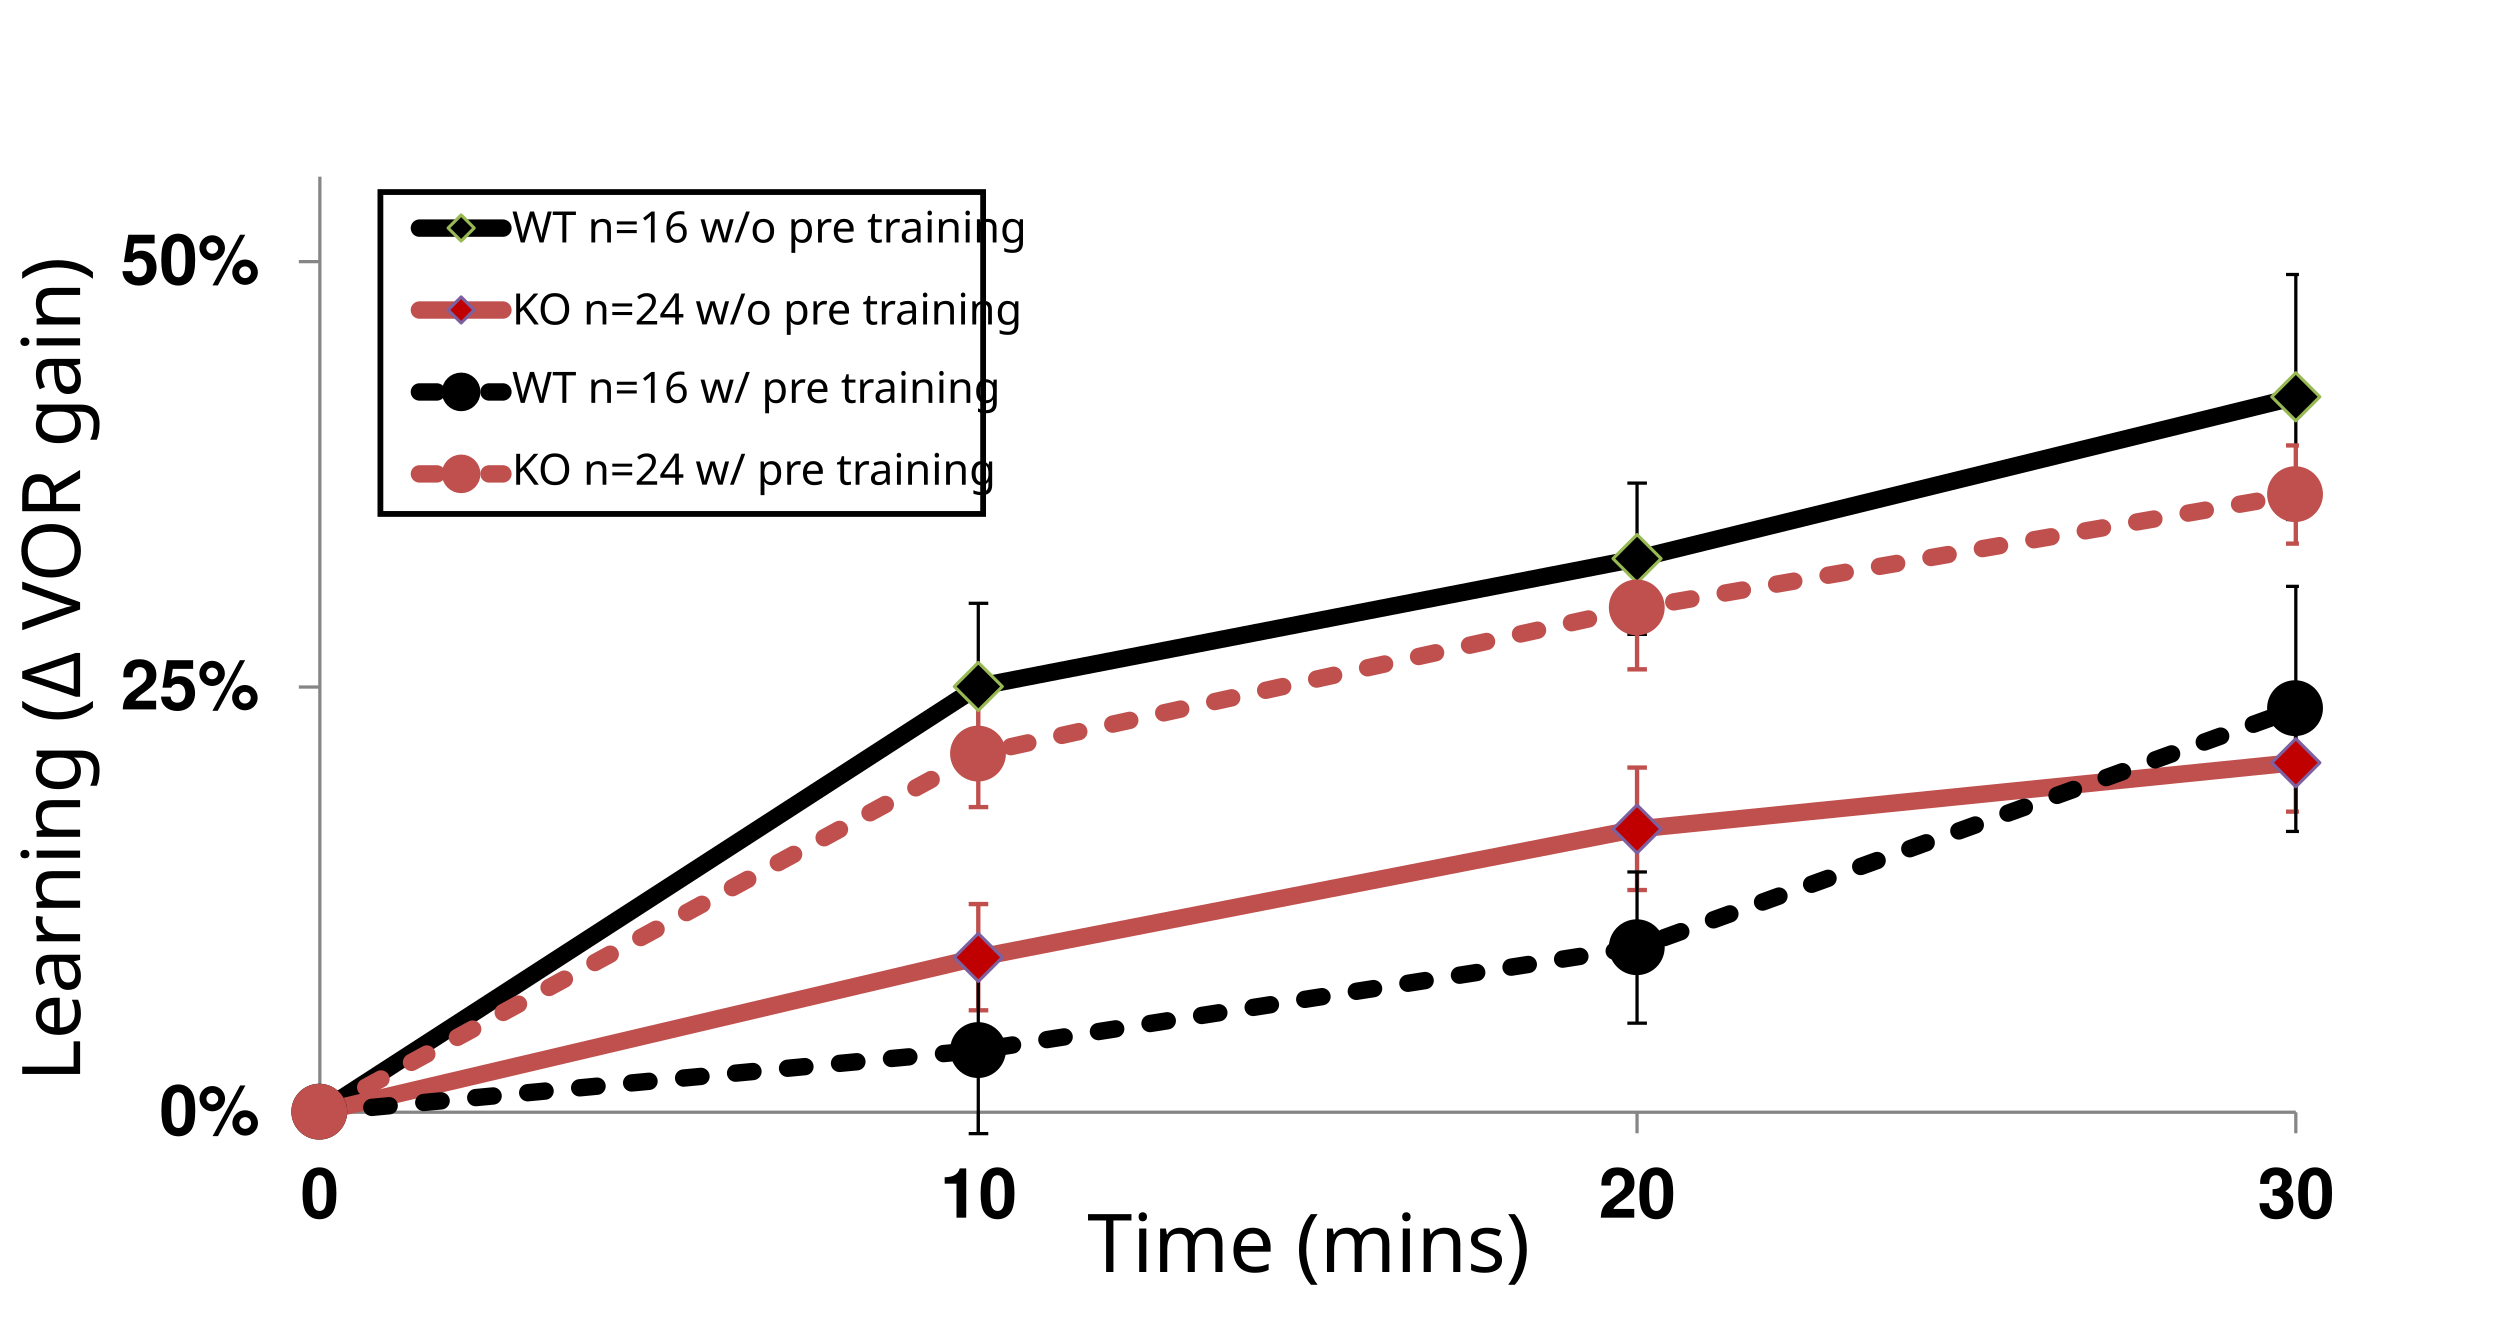
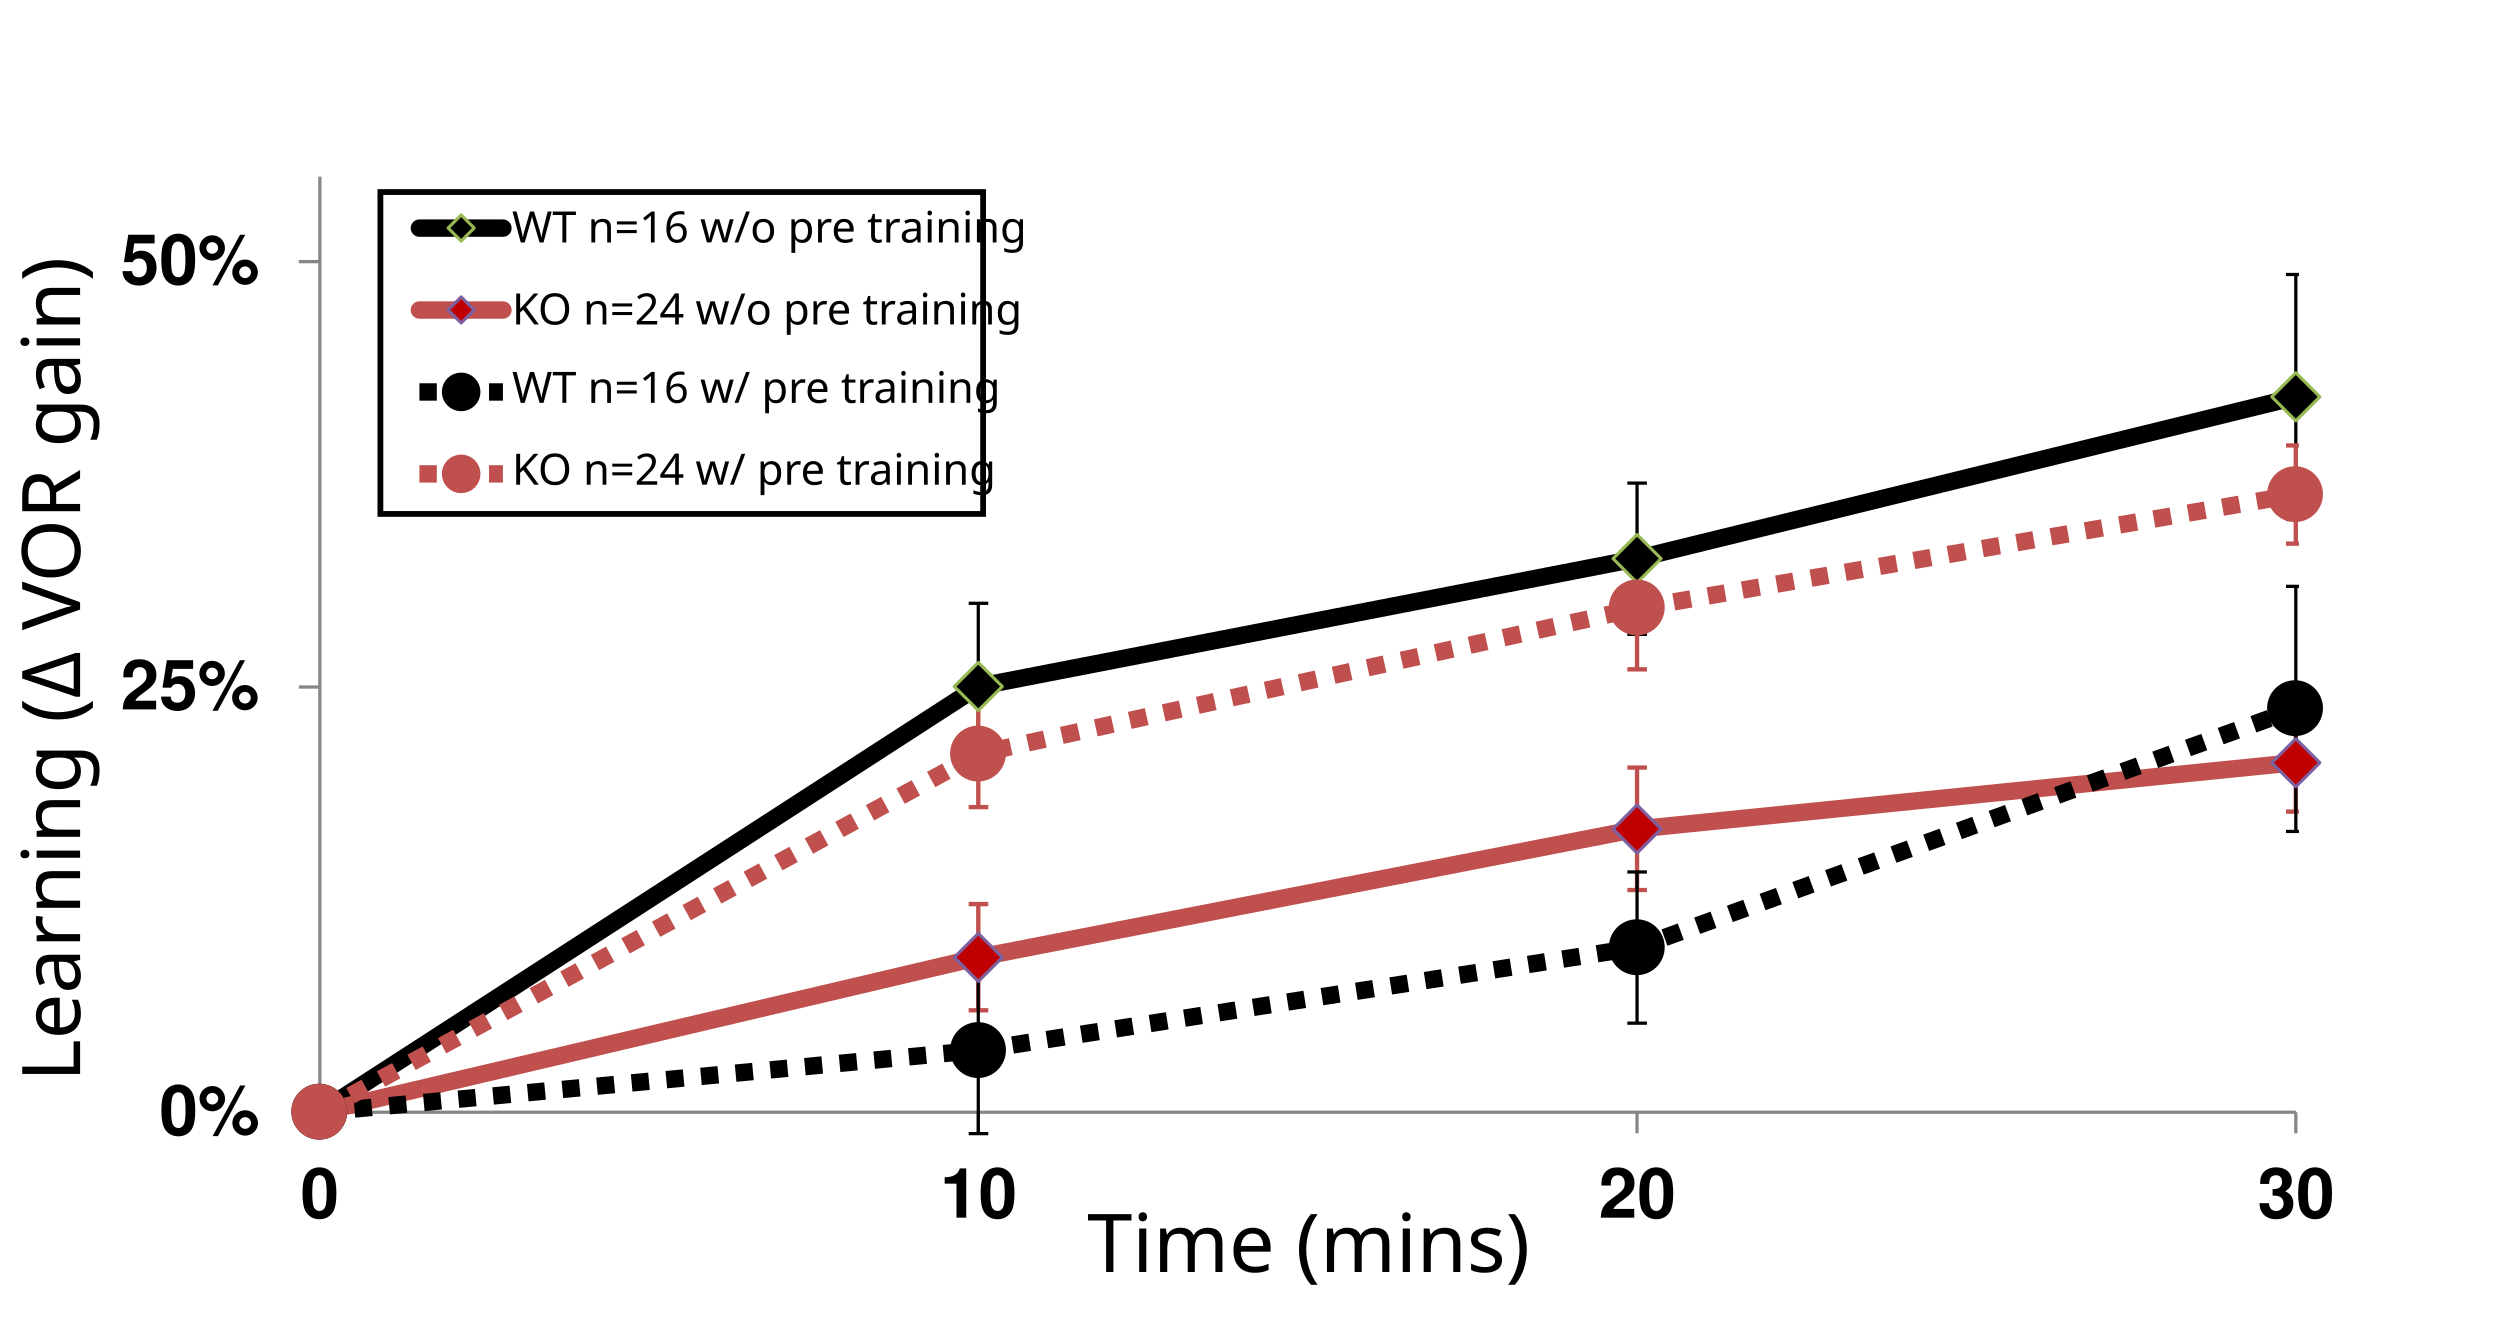
<svg xmlns="http://www.w3.org/2000/svg" id="svg2" version="1.1" width="863.69" height="455.35" xml:space="preserve">
  <defs id="defs6">
    <clipPath clipPathUnits="userSpaceOnUse" id="clipPath28">
      <path d="m 138.92,122.89 547.07,0 0,376.11 -547.07,0 0,-376.11 z" clip-rule="evenodd" id="path30" />
    </clipPath>
    <clipPath clipPathUnits="userSpaceOnUse" id="clipPath46">
      <path d="m 138.92,122.89 547.07,0 0,376.11 -547.07,0 0,-376.11 z" clip-rule="evenodd" id="path48" />
    </clipPath>
    <clipPath clipPathUnits="userSpaceOnUse" id="clipPath56">
      <path d="m 138.92,122.89 547.07,0 0,376.11 -547.07,0 0,-376.11 z" clip-rule="evenodd" id="path58" />
    </clipPath>
    <clipPath clipPathUnits="userSpaceOnUse" id="clipPath66">
      <path d="m 138.92,122.89 547.07,0 0,376.11 -547.07,0 0,-376.11 z" clip-rule="evenodd" id="path68" />
    </clipPath>
    <clipPath clipPathUnits="userSpaceOnUse" id="clipPath84">
      <path d="m 138.92,122.89 547.07,0 0,376.11 -547.07,0 0,-376.11 z" clip-rule="evenodd" id="path86" />
    </clipPath>
    <clipPath clipPathUnits="userSpaceOnUse" id="clipPath94">
      <path d="m 138.92,122.89 547.07,0 0,376.11 -547.07,0 0,-376.11 z" clip-rule="evenodd" id="path96" />
    </clipPath>
    <clipPath clipPathUnits="userSpaceOnUse" id="clipPath104">
      <path d="m 138.92,122.89 547.07,0 0,376.11 -547.07,0 0,-376.11 z" clip-rule="evenodd" id="path106" />
    </clipPath>
    <clipPath clipPathUnits="userSpaceOnUse" id="clipPath122">
      <path d="m 138.92,122.89 547.07,0 0,376.11 -547.07,0 0,-376.11 z" clip-rule="evenodd" id="path124" />
    </clipPath>
    <clipPath clipPathUnits="userSpaceOnUse" id="clipPath132">
      <path d="m 138.92,122.89 547.07,0 0,376.11 -547.07,0 0,-376.11 z" clip-rule="evenodd" id="path134" />
    </clipPath>
    <clipPath clipPathUnits="userSpaceOnUse" id="clipPath142">
      <path d="m 138.92,122.89 547.07,0 0,376.11 -547.07,0 0,-376.11 z" clip-rule="evenodd" id="path144" />
    </clipPath>
    <clipPath clipPathUnits="userSpaceOnUse" id="clipPath160">
      <path d="m 138.92,122.89 547.07,0 0,376.11 -547.07,0 0,-376.11 z" clip-rule="evenodd" id="path162" />
    </clipPath>
    <clipPath clipPathUnits="userSpaceOnUse" id="clipPath170">
      <path d="m 138.92,122.89 547.07,0 0,376.11 -547.07,0 0,-376.11 z" clip-rule="evenodd" id="path172" />
    </clipPath>
    <clipPath clipPathUnits="userSpaceOnUse" id="clipPath180">
      <path d="m 138.92,122.03 547.07,0 0,376.98 -547.07,0 0,-376.98 z" clip-rule="evenodd" id="path182" />
    </clipPath>
    <clipPath clipPathUnits="userSpaceOnUse" id="clipPath206">
      <path d="m 138.92,122.03 547.07,0 0,376.98 -547.07,0 0,-376.98 z" clip-rule="evenodd" id="path208" />
    </clipPath>
    <clipPath clipPathUnits="userSpaceOnUse" id="clipPath232">
      <path d="m 138.92,122.03 547.07,0 0,376.98 -547.07,0 0,-376.98 z" clip-rule="evenodd" id="path234" />
    </clipPath>
    <clipPath clipPathUnits="userSpaceOnUse" id="clipPath258">
      <path d="m 138.92,122.03 547.07,0 0,376.98 -547.07,0 0,-376.98 z" clip-rule="evenodd" id="path260" />
    </clipPath>
    <clipPath clipPathUnits="userSpaceOnUse" id="clipPath284">
      <path d="m 51,64.56 690.12,0 0,482.76 -690.12,0 0,-482.76 z" clip-rule="evenodd" id="path286" />
    </clipPath>
    <clipPath clipPathUnits="userSpaceOnUse" id="clipPath296">
      <path d="m 51,64.56 690.12,0 0,482.76 -690.12,0 0,-482.76 z" clip-rule="evenodd" id="path298" />
    </clipPath>
    <clipPath clipPathUnits="userSpaceOnUse" id="clipPath308">
      <path d="m 51,64.56 690.12,0 0,482.76 -690.12,0 0,-482.76 z" clip-rule="evenodd" id="path310" />
    </clipPath>
    <clipPath clipPathUnits="userSpaceOnUse" id="clipPath320">
      <path d="m 51,64.56 690.12,0 0,482.76 -690.12,0 0,-482.76 z" clip-rule="evenodd" id="path322" />
    </clipPath>
    <clipPath clipPathUnits="userSpaceOnUse" id="clipPath332">
      <path d="m 51,64.56 690.12,0 0,482.76 -690.12,0 0,-482.76 z" clip-rule="evenodd" id="path334" />
    </clipPath>
    <clipPath clipPathUnits="userSpaceOnUse" id="clipPath344">
      <path d="m 51,64.56 690.12,0 0,482.76 -690.12,0 0,-482.76 z" clip-rule="evenodd" id="path346" />
    </clipPath>
    <clipPath clipPathUnits="userSpaceOnUse" id="clipPath356">
      <path d="m 51,64.56 690.12,0 0,482.76 -690.12,0 0,-482.76 z" clip-rule="evenodd" id="path358" />
    </clipPath>
    <clipPath clipPathUnits="userSpaceOnUse" id="clipPath368">
      <path d="m 51,64.56 690.12,0 0,482.76 -690.12,0 0,-482.76 z" clip-rule="evenodd" id="path370" />
    </clipPath>
    <clipPath clipPathUnits="userSpaceOnUse" id="clipPath380">
      <path d="m 51,64.56 690.12,0 0,482.76 -690.12,0 0,-482.76 z" clip-rule="evenodd" id="path382" />
    </clipPath>
    <clipPath clipPathUnits="userSpaceOnUse" id="clipPath398">
      <path d="m 51,64.56 690.12,0 0,482.76 -690.12,0 0,-482.76 z" clip-rule="evenodd" id="path400" />
    </clipPath>
    <clipPath clipPathUnits="userSpaceOnUse" id="clipPath416">
      <path d="m 51,64.56 690.12,0 0,482.76 -690.12,0 0,-482.76 z" clip-rule="evenodd" id="path418" />
    </clipPath>
    <clipPath clipPathUnits="userSpaceOnUse" id="clipPath434">
      <path d="m 51,64.56 690.12,0 0,482.76 -690.12,0 0,-482.76 z" clip-rule="evenodd" id="path436" />
    </clipPath>
    <clipPath clipPathUnits="userSpaceOnUse" id="clipPath452">
      <path d="m 51,64.56 690.12,0 0,482.76 -690.12,0 0,-482.76 z" clip-rule="evenodd" id="path454" />
    </clipPath>
  </defs>
  <g id="g10" transform="matrix(1.25,0,0,-1.25,-63.26394,684.7361)">
    <path d="m 139.01,239.629 0,259.341" style="fill:none;stroke:#868686;stroke-width:0.902;stroke-linecap:butt;stroke-linejoin:round;stroke-miterlimit:10;stroke-opacity:1;stroke-dasharray:none" id="path16" />
    <path d="m 133.2,240.33 5.81,0 m -5.81,117.58 5.81,0 m -5.81,117.56 5.81,0" style="fill:none;stroke:#868686;stroke-width:0.902;stroke-linecap:butt;stroke-linejoin:round;stroke-miterlimit:10;stroke-opacity:1;stroke-dasharray:none" id="path18" />
    <path d="m 139.01,240.38 546.12,0" style="fill:none;stroke:#868686;stroke-width:0.902;stroke-linecap:butt;stroke-linejoin:round;stroke-miterlimit:10;stroke-opacity:1;stroke-dasharray:none" id="path20" />
    <path d="m 139.01,240.38 0,-5.8 m 181.98,5.8 0,-5.8 m 182.07,5.8 0,-5.8 m 182.07,5.8 0,-5.8" style="fill:none;stroke:#868686;stroke-width:0.902;stroke-linecap:butt;stroke-linejoin:round;stroke-miterlimit:10;stroke-opacity:1;stroke-dasharray:none" id="path22" />
    <g id="g24">
      <g id="g26" clip-path="url(#clipPath28)">
        <path d="m 136.3,240.38 5.41,0 m -5.41,0 5.41,0" style="fill:none;stroke:#000000;stroke-width:0.902;stroke-linecap:butt;stroke-linejoin:round;stroke-miterlimit:10;stroke-opacity:1;stroke-dasharray:none" id="path32" />
      </g>
    </g>
    <path d="m 320.99,358.05 0,-22.99 m 0,22.99 0,23 m -2.65,-45.99 5.41,0 m -5.41,45.99 5.41,0" style="fill:#000000;fill-opacity:1;fill-rule:nonzero;stroke:none" id="path34" />
    <path d="m 320.99,358.05 0,-22.99 m 0,22.99 0,23 m -2.65,-45.99 5.41,0 m -5.41,45.99 5.41,0" style="fill:none;stroke:#000000;stroke-width:0.902;stroke-linecap:butt;stroke-linejoin:round;stroke-miterlimit:10;stroke-opacity:1;stroke-dasharray:none" id="path36" />
    <path d="m 503.06,393.4 0,-20.93 m 0,20.93 0,20.87 m -2.68,-41.8 5.41,0 m -5.41,41.8 5.41,0" style="fill:#000000;fill-opacity:1;fill-rule:nonzero;stroke:none" id="path38" />
    <path d="m 503.06,393.4 0,-20.93 m 0,20.93 0,20.87 m -2.68,-41.8 5.41,0 m -5.41,41.8 5.41,0" style="fill:none;stroke:#000000;stroke-width:0.902;stroke-linecap:butt;stroke-linejoin:round;stroke-miterlimit:10;stroke-opacity:1;stroke-dasharray:none" id="path40" />
    <g id="g42">
      <g id="g44" clip-path="url(#clipPath46)">
        <path d="m 685.13,438.12 0,-33.92 m 0,33.92 0,33.81 m -2.71,-67.73 5.41,0 m -5.41,67.73 5.41,0" style="fill:#000000;fill-opacity:1;fill-rule:nonzero;stroke:none" id="path50" />
      </g>
    </g>
    <g id="g52">
      <g id="g54" clip-path="url(#clipPath56)">
        <path d="m 685.13,438.12 0,-33.92 m 0,33.92 0,33.81 m -2.71,-67.73 5.41,0 m -5.41,67.73 5.41,0" style="fill:none;stroke:#000000;stroke-width:0.902;stroke-linecap:butt;stroke-linejoin:round;stroke-miterlimit:10;stroke-opacity:1;stroke-dasharray:none" id="path60" />
      </g>
    </g>
    <g id="g62">
      <g id="g64" clip-path="url(#clipPath66)">
        <path d="m 136.3,240.38 5.41,0 m -5.41,0 5.41,0" style="fill:none;stroke:#c0504d;stroke-width:1.202;stroke-linecap:butt;stroke-linejoin:round;stroke-miterlimit:10;stroke-opacity:1;stroke-dasharray:none" id="path70" />
      </g>
    </g>
    <path d="m 320.99,283.18 0,-14.62 m 0,14.62 0,14.74 m -2.65,-29.36 5.41,0 m -5.41,29.36 5.41,0" style="fill:#000000;fill-opacity:1;fill-rule:nonzero;stroke:none" id="path72" />
    <path d="m 320.99,283.18 0,-14.62 m 0,14.62 0,14.74 m -2.65,-29.36 5.41,0 m -5.41,29.36 5.41,0" style="fill:none;stroke:#c0504d;stroke-width:1.202;stroke-linecap:butt;stroke-linejoin:round;stroke-miterlimit:10;stroke-opacity:1;stroke-dasharray:none" id="path74" />
    <path d="m 503.06,318.67 0,-16.87 m 0,16.87 0,16.98 m -2.68,-33.85 5.41,0 m -5.41,33.85 5.41,0" style="fill:#000000;fill-opacity:1;fill-rule:nonzero;stroke:none" id="path76" />
    <path d="m 503.06,318.67 0,-16.87 m 0,16.87 0,16.98 m -2.68,-33.85 5.41,0 m -5.41,33.85 5.41,0" style="fill:none;stroke:#c0504d;stroke-width:1.202;stroke-linecap:butt;stroke-linejoin:round;stroke-miterlimit:10;stroke-opacity:1;stroke-dasharray:none" id="path78" />
    <g id="g80">
      <g id="g82" clip-path="url(#clipPath84)">
        <path d="m 685.13,336.99 0,-13.52 m 0,13.52 0,13.63 m -2.71,-27.15 5.41,0 m -5.41,27.15 5.41,0" style="fill:#000000;fill-opacity:1;fill-rule:nonzero;stroke:none" id="path88" />
      </g>
    </g>
    <g id="g90">
      <g id="g92" clip-path="url(#clipPath94)">
        <path d="m 685.13,336.99 0,-13.52 m 0,13.52 0,13.63 m -2.71,-27.15 5.41,0 m -5.41,27.15 5.41,0" style="fill:none;stroke:#c0504d;stroke-width:1.202;stroke-linecap:butt;stroke-linejoin:round;stroke-miterlimit:10;stroke-opacity:1;stroke-dasharray:none" id="path98" />
      </g>
    </g>
    <g id="g100">
      <g id="g102" clip-path="url(#clipPath104)">
        <path d="m 136.3,240.38 5.41,0 m -5.41,0 5.41,0" style="fill:none;stroke:#000000;stroke-width:0.902;stroke-linecap:butt;stroke-linejoin:round;stroke-miterlimit:10;stroke-opacity:1;stroke-dasharray:none" id="path108" />
      </g>
    </g>
    <path d="m 320.99,257.5 0,-23.02 m 0,23.02 0,22.97 m -2.65,-45.99 5.41,0 m -5.41,45.99 5.41,0" style="fill:#000000;fill-opacity:1;fill-rule:nonzero;stroke:none" id="path110" />
    <path d="m 320.99,257.5 0,-23.02 m 0,23.02 0,22.97 m -2.65,-45.99 5.41,0 m -5.41,45.99 5.41,0" style="fill:none;stroke:#000000;stroke-width:0.902;stroke-linecap:butt;stroke-linejoin:round;stroke-miterlimit:10;stroke-opacity:1;stroke-dasharray:none" id="path112" />
    <path d="m 503.06,285.92 0,-20.92 m 0,20.92 0,20.88 m -2.68,-41.8 5.41,0 m -5.41,41.8 5.41,0" style="fill:#000000;fill-opacity:1;fill-rule:nonzero;stroke:none" id="path114" />
    <path d="m 503.06,285.92 0,-20.92 m 0,20.92 0,20.88 m -2.68,-41.8 5.41,0 m -5.41,41.8 5.41,0" style="fill:none;stroke:#000000;stroke-width:0.902;stroke-linecap:butt;stroke-linejoin:round;stroke-miterlimit:10;stroke-opacity:1;stroke-dasharray:none" id="path116" />
    <g id="g118">
      <g id="g120" clip-path="url(#clipPath122)">
        <path d="m 685.13,351.85 0,-33.86 m 0,33.86 0,33.87 m -2.71,-67.73 5.41,0 m -5.41,67.73 5.41,0" style="fill:#000000;fill-opacity:1;fill-rule:nonzero;stroke:none" id="path126" />
      </g>
    </g>
    <g id="g128">
      <g id="g130" clip-path="url(#clipPath132)">
        <path d="m 685.13,351.85 0,-33.86 m 0,33.86 0,33.87 m -2.71,-67.73 5.41,0 m -5.41,67.73 5.41,0" style="fill:none;stroke:#000000;stroke-width:0.902;stroke-linecap:butt;stroke-linejoin:round;stroke-miterlimit:10;stroke-opacity:1;stroke-dasharray:none" id="path136" />
      </g>
    </g>
    <g id="g138">
      <g id="g140" clip-path="url(#clipPath142)">
        <path d="m 136.3,240.38 5.41,0 m -5.41,0 5.41,0" style="fill:none;stroke:#c0504d;stroke-width:1.202;stroke-linecap:butt;stroke-linejoin:round;stroke-miterlimit:10;stroke-opacity:1;stroke-dasharray:none" id="path146" />
      </g>
    </g>
    <path d="m 320.99,339.44 0,-14.72 m 0,14.72 0,14.64 m -2.65,-29.36 5.41,0 m -5.41,29.36 5.41,0" style="fill:#000000;fill-opacity:1;fill-rule:nonzero;stroke:none" id="path148" />
    <path d="m 320.99,339.44 0,-14.72 m 0,14.72 0,14.64 m -2.65,-29.36 5.41,0 m -5.41,29.36 5.41,0" style="fill:none;stroke:#c0504d;stroke-width:1.202;stroke-linecap:butt;stroke-linejoin:round;stroke-miterlimit:10;stroke-opacity:1;stroke-dasharray:none" id="path150" />
    <path d="m 503.06,379.69 0,-16.89 m 0,16.89 0,16.96 m -2.68,-33.85 5.41,0 m -5.41,33.85 5.41,0" style="fill:#000000;fill-opacity:1;fill-rule:nonzero;stroke:none" id="path152" />
    <path d="m 503.06,379.69 0,-16.89 m 0,16.89 0,16.96 m -2.68,-33.85 5.41,0 m -5.41,33.85 5.41,0" style="fill:none;stroke:#c0504d;stroke-width:1.202;stroke-linecap:butt;stroke-linejoin:round;stroke-miterlimit:10;stroke-opacity:1;stroke-dasharray:none" id="path154" />
    <g id="g156">
      <g id="g158" clip-path="url(#clipPath160)">
        <path d="m 685.13,411.15 0,-13.61 m 0,13.61 0,13.53 m -2.71,-27.14 5.41,0 m -5.41,27.14 5.41,0" style="fill:#000000;fill-opacity:1;fill-rule:nonzero;stroke:none" id="path164" />
      </g>
    </g>
    <g id="g166">
      <g id="g168" clip-path="url(#clipPath170)">
        <path d="m 685.13,411.15 0,-13.61 m 0,13.61 0,13.53 m -2.71,-27.14 5.41,0 m -5.41,27.14 5.41,0" style="fill:none;stroke:#c0504d;stroke-width:1.202;stroke-linecap:butt;stroke-linejoin:round;stroke-miterlimit:10;stroke-opacity:1;stroke-dasharray:none" id="path174" />
      </g>
    </g>
    <g id="g176">
      <g id="g178" clip-path="url(#clipPath180)">
        <path d="m 139.01,240.38 181.98,117.67 182.07,35.35 182.07,44.67" style="fill:none;stroke:#000000;stroke-width:4.809;stroke-linecap:round;stroke-linejoin:round;stroke-miterlimit:10;stroke-opacity:1;stroke-dasharray:none" id="path184" />
      </g>
    </g>
    <path d="m 139.07,246.97 6.63,-6.64 -6.63,-6.64 -6.64,6.64 6.64,6.64 z" style="fill:#000000;fill-opacity:1;fill-rule:nonzero;stroke:none" id="path186" />
    <path d="m 139.07,246.97 6.63,-6.64 -6.63,-6.64 -6.64,6.64 6.64,6.64 z" style="fill:none;stroke:#98b954;stroke-width:0.866;stroke-linecap:butt;stroke-linejoin:round;stroke-miterlimit:10;stroke-opacity:1;stroke-dasharray:none" id="path188" />
    <path d="m 320.99,364.69 6.64,-6.64 -6.64,-6.63 -6.63,6.63 6.63,6.64 z" style="fill:#000000;fill-opacity:1;fill-rule:nonzero;stroke:none" id="path190" />
    <path d="m 320.99,364.69 6.64,-6.64 -6.64,-6.63 -6.63,6.63 6.63,6.64 z" style="fill:none;stroke:#98b954;stroke-width:0.866;stroke-linecap:butt;stroke-linejoin:round;stroke-miterlimit:10;stroke-opacity:1;stroke-dasharray:none" id="path192" />
    <path d="m 503.06,400.04 6.64,-6.64 -6.64,-6.64 -6.64,6.64 6.64,6.64 z" style="fill:#000000;fill-opacity:1;fill-rule:nonzero;stroke:none" id="path194" />
    <path d="m 503.06,400.04 6.64,-6.64 -6.64,-6.64 -6.64,6.64 6.64,6.64 z" style="fill:none;stroke:#98b954;stroke-width:0.866;stroke-linecap:butt;stroke-linejoin:round;stroke-miterlimit:10;stroke-opacity:1;stroke-dasharray:none" id="path196" />
    <path d="m 685.13,444.76 6.64,-6.64 -6.64,-6.63 -6.64,6.63 6.64,6.64 z" style="fill:#000000;fill-opacity:1;fill-rule:nonzero;stroke:none" id="path198" />
    <path d="m 685.13,444.76 6.64,-6.64 -6.64,-6.63 -6.64,6.63 6.64,6.64 z" style="fill:none;stroke:#98b954;stroke-width:0.866;stroke-linecap:butt;stroke-linejoin:round;stroke-miterlimit:10;stroke-opacity:1;stroke-dasharray:none" id="path200" />
    <g id="g202">
      <g id="g204" clip-path="url(#clipPath206)">
        <path d="m 139.01,240.38 181.98,42.8 182.07,35.49 182.07,18.37" style="fill:none;stroke:#c0504d;stroke-width:4.809;stroke-linecap:round;stroke-linejoin:round;stroke-miterlimit:10;stroke-opacity:1;stroke-dasharray:none" id="path210" />
      </g>
    </g>
    <path d="m 139.07,246.97 6.63,-6.64 -6.63,-6.64 -6.64,6.64 6.64,6.64 z" style="fill:#c00000;fill-opacity:1;fill-rule:nonzero;stroke:none" id="path212" />
    <path d="m 139.07,246.97 6.63,-6.64 -6.63,-6.64 -6.64,6.64 6.64,6.64 z" style="fill:none;stroke:#7d60a0;stroke-width:0.866;stroke-linecap:butt;stroke-linejoin:round;stroke-miterlimit:10;stroke-opacity:1;stroke-dasharray:none" id="path214" />
    <path d="m 320.99,289.81 6.64,-6.63 -6.64,-6.64 -6.63,6.64 6.63,6.63 z" style="fill:#c00000;fill-opacity:1;fill-rule:nonzero;stroke:none" id="path216" />
    <path d="m 320.99,289.81 6.64,-6.63 -6.64,-6.64 -6.63,6.64 6.63,6.63 z" style="fill:none;stroke:#7d60a0;stroke-width:0.866;stroke-linecap:butt;stroke-linejoin:round;stroke-miterlimit:10;stroke-opacity:1;stroke-dasharray:none" id="path218" />
    <path d="m 503.06,325.3 6.64,-6.63 -6.64,-6.64 -6.64,6.64 6.64,6.63 z" style="fill:#c00000;fill-opacity:1;fill-rule:nonzero;stroke:none" id="path220" />
    <path d="m 503.06,325.3 6.64,-6.63 -6.64,-6.64 -6.64,6.64 6.64,6.63 z" style="fill:none;stroke:#7d60a0;stroke-width:0.866;stroke-linecap:butt;stroke-linejoin:round;stroke-miterlimit:10;stroke-opacity:1;stroke-dasharray:none" id="path222" />
    <path d="m 685.13,343.63 6.64,-6.64 -6.64,-6.64 -6.64,6.64 6.64,6.64 z" style="fill:#c00000;fill-opacity:1;fill-rule:nonzero;stroke:none" id="path224" />
    <path d="m 685.13,343.63 6.64,-6.64 -6.64,-6.64 -6.64,6.64 6.64,6.64 z" style="fill:none;stroke:#7d60a0;stroke-width:0.866;stroke-linecap:butt;stroke-linejoin:round;stroke-miterlimit:10;stroke-opacity:1;stroke-dasharray:none" id="path226" />
    <g id="g228">
-       <g id="g230" clip-path="url(#clipPath232)">
-         <path d="m 139.01,240.38 181.98,17.12 182.07,28.42 182.07,65.94" style="fill:none;stroke:#000000;stroke-width:4.809;stroke-linecap:round;stroke-linejoin:round;stroke-miterlimit:10;stroke-opacity:1;stroke-dasharray:4.809, 9.618;stroke-dashoffset:0" id="path236" />
-       </g>
+       <path id="path236" style="fill:none;stroke:#000000;stroke-width:4.809;stroke-linecap:butt;stroke-linejoin:round;stroke-miterlimit:10;stroke-opacity:1;stroke-dasharray:4.809,4.809;stroke-dashoffset:0" d="m 139.01,240.38 181.98,17.12 182.07,28.42 182.07,65.94" />
    </g>
    <path d="m 144.77,240.55 c 0,-3.27 -2.65,-5.92 -5.92,-5.92 -3.27,0 -5.91,2.65 -5.91,5.92 0,3.26 2.64,5.91 5.91,5.91 3.27,0 5.92,-2.65 5.92,-5.91 z" style="fill:#000000;fill-opacity:1;fill-rule:nonzero;stroke:none" id="path238" />
    <path d="m 144.77,240.55 c 0,-3.27 -2.65,-5.92 -5.92,-5.92 -3.27,0 -5.91,2.65 -5.91,5.92 0,3.26 2.64,5.91 5.91,5.91 3.27,0 5.92,-2.65 5.92,-5.91 z" style="fill:none;stroke:#000000;stroke-width:3.607;stroke-linecap:butt;stroke-linejoin:round;stroke-miterlimit:10;stroke-opacity:1;stroke-dasharray:none" id="path240" />
    <path d="m 326.83,257.57 c 0,-3.27 -2.64,-5.92 -5.91,-5.92 -3.27,0 -5.92,2.65 -5.92,5.92 0,3.27 2.65,5.92 5.92,5.92 3.27,0 5.91,-2.65 5.91,-5.92 z" style="fill:#000000;fill-opacity:1;fill-rule:nonzero;stroke:none" id="path242" />
    <path d="m 326.83,257.57 c 0,-3.27 -2.64,-5.92 -5.91,-5.92 -3.27,0 -5.92,2.65 -5.92,5.92 0,3.27 2.65,5.92 5.92,5.92 3.27,0 5.91,-2.65 5.91,-5.92 z" style="fill:none;stroke:#000000;stroke-width:3.607;stroke-linecap:butt;stroke-linejoin:round;stroke-miterlimit:10;stroke-opacity:1;stroke-dasharray:none" id="path244" />
    <path d="m 508.9,285.99 c 0,-3.27 -2.64,-5.91 -5.91,-5.91 -3.27,0 -5.92,2.64 -5.92,5.91 0,3.27 2.65,5.92 5.92,5.92 3.27,0 5.91,-2.65 5.91,-5.92 z" style="fill:#000000;fill-opacity:1;fill-rule:nonzero;stroke:none" id="path246" />
    <path d="m 508.9,285.99 c 0,-3.27 -2.64,-5.91 -5.91,-5.91 -3.27,0 -5.92,2.64 -5.92,5.91 0,3.27 2.65,5.92 5.92,5.92 3.27,0 5.91,-2.65 5.91,-5.92 z" style="fill:none;stroke:#000000;stroke-width:3.607;stroke-linecap:butt;stroke-linejoin:round;stroke-miterlimit:10;stroke-opacity:1;stroke-dasharray:none" id="path248" />
    <path d="m 690.83,352.07 c 0,-3.27 -2.65,-5.92 -5.92,-5.92 -3.26,0 -5.91,2.65 -5.91,5.92 0,3.26 2.65,5.91 5.91,5.91 3.27,0 5.92,-2.65 5.92,-5.91 z" style="fill:#000000;fill-opacity:1;fill-rule:nonzero;stroke:none" id="path250" />
    <path d="m 690.83,352.07 c 0,-3.27 -2.65,-5.92 -5.92,-5.92 -3.26,0 -5.91,2.65 -5.91,5.92 0,3.26 2.65,5.91 5.91,5.91 3.27,0 5.92,-2.65 5.92,-5.91 z" style="fill:none;stroke:#000000;stroke-width:3.607;stroke-linecap:butt;stroke-linejoin:round;stroke-miterlimit:10;stroke-opacity:1;stroke-dasharray:none" id="path252" />
-     <g id="g254">
-       <g id="g256" clip-path="url(#clipPath258)">
-         <path d="m 139.01,240.38 181.98,99.06 182.07,40.25 182.07,31.42" style="fill:none;stroke:#c0504d;stroke-width:4.809;stroke-linecap:round;stroke-linejoin:round;stroke-miterlimit:10;stroke-opacity:1;stroke-dasharray:4.809, 9.618;stroke-dashoffset:0" id="path262" />
-       </g>
-     </g>
+     <path d="m 139.01,240.38 181.98,99.06 182.07,40.25 182.07,31.42" style="fill:none;stroke:#c0504d;stroke-width:4.809;stroke-linecap:butt;stroke-linejoin:round;stroke-miterlimit:10;stroke-opacity:1;stroke-dasharray:4.809,4.809;stroke-dashoffset:0" id="path262" />
    <path d="m 144.77,240.55 c 0,-3.27 -2.65,-5.92 -5.92,-5.92 -3.27,0 -5.91,2.65 -5.91,5.92 0,3.26 2.64,5.91 5.91,5.91 3.27,0 5.92,-2.65 5.92,-5.91 z" style="fill:#c0504d;fill-opacity:1;fill-rule:nonzero;stroke:none" id="path264" />
    <path d="m 144.77,240.55 c 0,-3.27 -2.65,-5.92 -5.92,-5.92 -3.27,0 -5.91,2.65 -5.91,5.92 0,3.26 2.64,5.91 5.91,5.91 3.27,0 5.92,-2.65 5.92,-5.91 z" style="fill:none;stroke:#c0504d;stroke-width:3.607;stroke-linecap:butt;stroke-linejoin:round;stroke-miterlimit:10;stroke-opacity:1;stroke-dasharray:none" id="path266" />
    <path d="m 326.83,339.52 c 0,-3.27 -2.64,-5.92 -5.91,-5.92 -3.27,0 -5.92,2.65 -5.92,5.92 0,3.26 2.65,5.91 5.92,5.91 3.27,0 5.91,-2.65 5.91,-5.91 z" style="fill:#c0504d;fill-opacity:1;fill-rule:nonzero;stroke:none" id="path268" />
    <path d="m 326.83,339.52 c 0,-3.27 -2.64,-5.92 -5.91,-5.92 -3.27,0 -5.92,2.65 -5.92,5.92 0,3.26 2.65,5.91 5.92,5.91 3.27,0 5.91,-2.65 5.91,-5.91 z" style="fill:none;stroke:#c0504d;stroke-width:3.607;stroke-linecap:butt;stroke-linejoin:round;stroke-miterlimit:10;stroke-opacity:1;stroke-dasharray:none" id="path270" />
    <path d="m 508.9,379.91 c 0,-3.27 -2.64,-5.91 -5.91,-5.91 -3.27,0 -5.92,2.64 -5.92,5.91 0,3.27 2.65,5.92 5.92,5.92 3.27,0 5.91,-2.65 5.91,-5.92 z" style="fill:#c0504d;fill-opacity:1;fill-rule:nonzero;stroke:none" id="path272" />
    <path d="m 508.9,379.91 c 0,-3.27 -2.64,-5.91 -5.91,-5.91 -3.27,0 -5.92,2.64 -5.92,5.91 0,3.27 2.65,5.92 5.92,5.92 3.27,0 5.91,-2.65 5.91,-5.92 z" style="fill:none;stroke:#c0504d;stroke-width:3.607;stroke-linecap:butt;stroke-linejoin:round;stroke-miterlimit:10;stroke-opacity:1;stroke-dasharray:none" id="path274" />
    <path d="m 690.83,411.22 c 0,-3.27 -2.65,-5.92 -5.92,-5.92 -3.26,0 -5.91,2.65 -5.91,5.92 0,3.26 2.65,5.91 5.91,5.91 3.27,0 5.92,-2.65 5.92,-5.91 z" style="fill:#c0504d;fill-opacity:1;fill-rule:nonzero;stroke:none" id="path276" />
    <path d="m 690.83,411.22 c 0,-3.27 -2.65,-5.92 -5.92,-5.92 -3.26,0 -5.91,2.65 -5.91,5.92 0,3.26 2.65,5.91 5.91,5.91 3.27,0 5.92,-2.65 5.92,-5.91 z" style="fill:none;stroke:#c0504d;stroke-width:3.607;stroke-linecap:butt;stroke-linejoin:round;stroke-miterlimit:10;stroke-opacity:1;stroke-dasharray:none" id="path278" />
    <g id="g292">
      <g id="g294" clip-path="url(#clipPath296)">
        <text transform="matrix(1,0,0,-1,94.656,234.17)" id="text300">
          <tspan style="font-size:19.2px;font-variant:normal;font-weight:bold;writing-mode:lr-tb;fill:#000000;fill-opacity:1;fill-rule:nonzero;stroke:none;font-family:Helvetica;-inkscape-font-specification:Helvetica-Bold" x="0 10.68" y="0" id="tspan302">0%</tspan>
        </text>
      </g>
    </g>
    <g id="g304">
      <g id="g306" clip-path="url(#clipPath308)">
        <text transform="matrix(1,0,0,-1,83.952,351.72)" id="text312">
          <tspan style="font-size:19.176px;font-variant:normal;font-weight:bold;writing-mode:lr-tb;fill:#000000;fill-opacity:1;fill-rule:nonzero;stroke:none;font-family:Helvetica;-inkscape-font-specification:Helvetica-Bold" x="0 10.68 21.36" y="0" id="tspan314">25%</tspan>
        </text>
      </g>
    </g>
    <g id="g316">
      <g id="g318" clip-path="url(#clipPath320)">
        <text transform="matrix(1,0,0,-1,83.952,469.3)" id="text324">
          <tspan style="font-size:19.2px;font-variant:normal;font-weight:bold;writing-mode:lr-tb;fill:#000000;fill-opacity:1;fill-rule:nonzero;stroke:none;font-family:Helvetica;-inkscape-font-specification:Helvetica-Bold" x="0 10.68 21.36" y="0" id="tspan326">50%</tspan>
        </text>
      </g>
    </g>
    <g id="g328">
      <g id="g330" clip-path="url(#clipPath332)">
        <text transform="matrix(1,0,0,-1,133.66,211.25)" id="text336">
          <tspan style="font-size:19.2px;font-variant:normal;font-weight:bold;writing-mode:lr-tb;fill:#000000;fill-opacity:1;fill-rule:nonzero;stroke:none;font-family:Helvetica;-inkscape-font-specification:Helvetica-Bold" x="0" y="0" id="tspan338">0</tspan>
        </text>
      </g>
    </g>
    <g id="g340">
      <g id="g342" clip-path="url(#clipPath344)">
        <text transform="matrix(1,0,0,-1,310.39,211.25)" id="text348">
          <tspan style="font-size:19.2px;font-variant:normal;font-weight:bold;writing-mode:lr-tb;fill:#000000;fill-opacity:1;fill-rule:nonzero;stroke:none;font-family:Helvetica;-inkscape-font-specification:Helvetica-Bold" x="0 10.68" y="0" id="tspan350">10</tspan>
        </text>
      </g>
    </g>
    <g id="g352">
      <g id="g354" clip-path="url(#clipPath356)">
        <text transform="matrix(1,0,0,-1,492.46,211.25)" id="text360">
          <tspan style="font-size:19.2px;font-variant:normal;font-weight:bold;writing-mode:lr-tb;fill:#000000;fill-opacity:1;fill-rule:nonzero;stroke:none;font-family:Helvetica;-inkscape-font-specification:Helvetica-Bold" x="0 10.68" y="0" id="tspan362">20</tspan>
        </text>
      </g>
    </g>
    <g id="g364">
      <g id="g366" clip-path="url(#clipPath368)">
        <text transform="matrix(1,0,0,-1,674.54,211.25)" id="text372">
          <tspan style="font-size:19.2px;font-variant:normal;font-weight:bold;writing-mode:lr-tb;fill:#000000;fill-opacity:1;fill-rule:nonzero;stroke:none;font-family:Helvetica;-inkscape-font-specification:Helvetica-Bold" x="0 10.656" y="0" id="tspan374">30</tspan>
        </text>
      </g>
    </g>
    <path d="m 166.528,484.74 23.08,0" style="fill:none;stroke:#000000;stroke-width:4.809;stroke-linecap:round;stroke-linejoin:round;stroke-miterlimit:10;stroke-opacity:1;stroke-dasharray:none" id="path388" />
    <path d="m 178.068,488.38 3.6,-3.61 -3.6,-3.6 -3.61,3.6 3.61,3.61 z" style="fill:#000000;fill-opacity:1;fill-rule:nonzero;stroke:none" id="path390" />
    <path d="m 178.068,488.38 3.6,-3.61 -3.6,-3.6 -3.61,3.6 3.61,3.61 z" style="fill:none;stroke:#98b954;stroke-width:0.866;stroke-linecap:butt;stroke-linejoin:round;stroke-miterlimit:10;stroke-opacity:1;stroke-dasharray:none" id="path392" />
    <g id="g394" transform="translate(-376.212,239.0305)">
      <g id="g396" clip-path="url(#clipPath398)">
        <text transform="matrix(1,0,0,-1,568.34,197.42)" id="text402">
          <tspan style="font-size:11.976px;font-variant:normal;font-weight:normal;writing-mode:lr-tb;fill:#000000;fill-opacity:1;fill-rule:nonzero;stroke:none;font-family:Calibri;-inkscape-font-specification:Calibri" x="0 10.659 16.599 19.305 25.545 31.605 37.676 43.748 46.455 55.138 59.76 62.467 68.826 73.006 78.934 81.64 85.688 89.868 95.604 98.359 104.706 107.461 113.796" y="0" id="tspan404">WT n=16 w/ pre training</tspan>
        </text>
      </g>
    </g>
    <path d="m 166.528,462.1 23.08,0" style="fill:none;stroke:#c0504d;stroke-width:4.809;stroke-linecap:round;stroke-linejoin:round;stroke-miterlimit:10;stroke-opacity:1;stroke-dasharray:none" id="path406" />
    <path d="m 178.068,465.73 3.6,-3.61 -3.6,-3.6 -3.61,3.6 3.61,3.61 z" style="fill:#c00000;fill-opacity:1;fill-rule:nonzero;stroke:none" id="path408" />
    <path d="m 178.068,465.73 3.6,-3.61 -3.6,-3.6 -3.61,3.6 3.61,3.61 z" style="fill:none;stroke:#7d60a0;stroke-width:0.866;stroke-linecap:butt;stroke-linejoin:round;stroke-miterlimit:10;stroke-opacity:1;stroke-dasharray:none" id="path410" />
    <g id="g412" transform="translate(-376.212,335.0305)">
      <g id="g414" clip-path="url(#clipPath416)">
        <text transform="scale(1,-1)" id="text420" x="568.34" y="-78.79">
          <tspan style="font-size:11.976px;font-variant:normal;font-weight:normal;writing-mode:lr-tb;fill:#000000;fill-opacity:1;fill-rule:nonzero;stroke:none;font-family:Calibri;-inkscape-font-specification:Calibri" x="568.34 574.567 582.496 585.202 591.585 597.645 603.717 609.789 612.495 621.178 625.801 628.507 634.735 638.915 644.974 647.681 651.729 655.909 661.645 664.399 670.615 673.477 679.693" y="-78.79" id="tspan422">KO n=24 w/ pre training</tspan>
        </text>
      </g>
    </g>
-     <path d="m 166.528,439.46 23.08,0" style="fill:none;stroke:#000000;stroke-width:4.809;stroke-linecap:round;stroke-linejoin:round;stroke-miterlimit:10;stroke-opacity:1;stroke-dasharray:4.809, 14.426;stroke-dashoffset:0" id="path424" />
+     <path d="m 166.528,439.46 23.08,0" style="fill:none;stroke:#000000;stroke-width:4.809;stroke-linecap:butt;stroke-linejoin:round;stroke-miterlimit:10;stroke-opacity:1;stroke-dasharray:4.809,14.426;stroke-dashoffset:0" id="path424" />
    <path d="m 181.598,439.47 c 0,-1.95 -1.58,-3.53 -3.53,-3.53 -1.95,0 -3.54,1.58 -3.54,3.53 0,1.96 1.59,3.54 3.54,3.54 1.95,0 3.53,-1.58 3.53,-3.54 z" style="fill:#000000;fill-opacity:1;fill-rule:nonzero;stroke:none" id="path426" />
    <path d="m 181.598,439.47 c 0,-1.95 -1.58,-3.53 -3.53,-3.53 -1.95,0 -3.54,1.58 -3.54,3.53 0,1.96 1.59,3.54 3.54,3.54 1.95,0 3.53,-1.58 3.53,-3.54 z" style="fill:none;stroke:#000000;stroke-width:3.607;stroke-linecap:butt;stroke-linejoin:round;stroke-miterlimit:10;stroke-opacity:1;stroke-dasharray:none" id="path428" />
    <g id="g430" transform="translate(-376.212,328.6305)">
      <g id="g432" clip-path="url(#clipPath434)">
        <text transform="matrix(1,0,0,-1,568.34,152.14)" id="text438">
          <tspan style="font-size:11.976px;font-variant:normal;font-weight:normal;writing-mode:lr-tb;fill:#000000;fill-opacity:1;fill-rule:nonzero;stroke:none;font-family:Calibri;-inkscape-font-specification:Calibri" x="0 10.659 16.599 19.305 25.545 31.605 37.676 43.748 46.455 55.138 59.76 66.072 68.826 75.173 79.353 85.281 87.988 92.036 96.215 101.952 104.706 111.053 113.808 120.143" y="0" id="tspan440">WT n=16 w/o pre training</tspan>
        </text>
      </g>
    </g>
-     <path d="m 166.528,416.81 23.08,0" style="fill:none;stroke:#c0504d;stroke-width:4.809;stroke-linecap:round;stroke-linejoin:round;stroke-miterlimit:10;stroke-opacity:1;stroke-dasharray:4.809, 14.427;stroke-dashoffset:0" id="path442" />
+     <path d="m 166.528,416.81 23.08,0" style="fill:none;stroke:#c0504d;stroke-width:4.809;stroke-linecap:butt;stroke-linejoin:round;stroke-miterlimit:10;stroke-opacity:1;stroke-dasharray:4.809, 14.427;stroke-dashoffset:0" id="path442" />
    <path d="m 181.598,416.82 c 0,-1.95 -1.58,-3.53 -3.53,-3.53 -1.95,0 -3.54,1.58 -3.54,3.53 0,1.95 1.59,3.54 3.54,3.54 1.95,0 3.53,-1.59 3.53,-3.54 z" style="fill:#c0504d;fill-opacity:1;fill-rule:nonzero;stroke:none" id="path444" />
    <path d="m 181.598,416.82 c 0,-1.95 -1.58,-3.53 -3.53,-3.53 -1.95,0 -3.54,1.58 -3.54,3.53 0,1.95 1.59,3.54 3.54,3.54 1.95,0 3.53,-1.59 3.53,-3.54 z" style="fill:none;stroke:#c0504d;stroke-width:3.607;stroke-linecap:butt;stroke-linejoin:round;stroke-miterlimit:10;stroke-opacity:1;stroke-dasharray:none" id="path446" />
    <g id="g448" transform="translate(-376.212,328.6305)">
      <g id="g450" clip-path="url(#clipPath452)">
        <text transform="matrix(1,0,0,-1,568.34,129.48)" id="text456">
          <tspan style="font-size:11.976px;font-variant:normal;font-weight:normal;writing-mode:lr-tb;fill:#000000;fill-opacity:1;fill-rule:nonzero;stroke:none;font-family:Calibri;-inkscape-font-specification:Calibri" x="0 6.228 14.156 16.862 23.245 29.305 35.377 41.449 44.156 52.838 57.461 63.772 66.395 72.742 76.922 82.982 85.688 89.736 93.916 99.533 102.395 108.61 111.473 117.688" y="0" id="tspan458">KO n=24 w/o pre training</tspan>
        </text>
      </g>
    </g>
    <path d="m 51.002,183.9 690.169,0 0,363.497 -690.169,0 0,-363.497 z" style="fill:none;stroke:none;stroke-width:0.783;stroke-linecap:butt;stroke-linejoin:round;stroke-miterlimit:10;stroke-opacity:1;stroke-dasharray:none" id="path460" />
    <text xml:space="preserve" style="font-size:32px;font-style:normal;font-weight:normal;line-height:125%;letter-spacing:0px;word-spacing:0px;fill:#000000;fill-opacity:1;stroke:none;font-family:Sans" x="351.1" y="-196.235" id="text3207" transform="scale(1,-1)">
      <tspan id="tspan3209" x="351.1" y="-196.235" style="font-size:22.4px">Time (mins)</tspan>
    </text>
    <g id="g3215">
      <text transform="matrix(0,1,1,0,0,0)" id="text3211" y="72.75" x="248.798" style="font-size:32px;font-style:normal;font-weight:normal;line-height:125%;letter-spacing:0px;word-spacing:0px;fill:#000000;fill-opacity:1;stroke:none;font-family:Sans" xml:space="preserve">
        <tspan y="72.75" x="248.798" id="tspan3213" style="font-size:22.4px">Learning (Δ VOR gain)</tspan>
      </text>
    </g>
    <rect style="fill:none;stroke:#000000;stroke-width:1.6;stroke-miterlimit:4;stroke-dasharray:none;stroke-dashoffset:0" id="rect3219" width="166.58" height="88.965" x="155.746" y="-494.71" transform="scale(1,-1)" />
  </g>
</svg>
